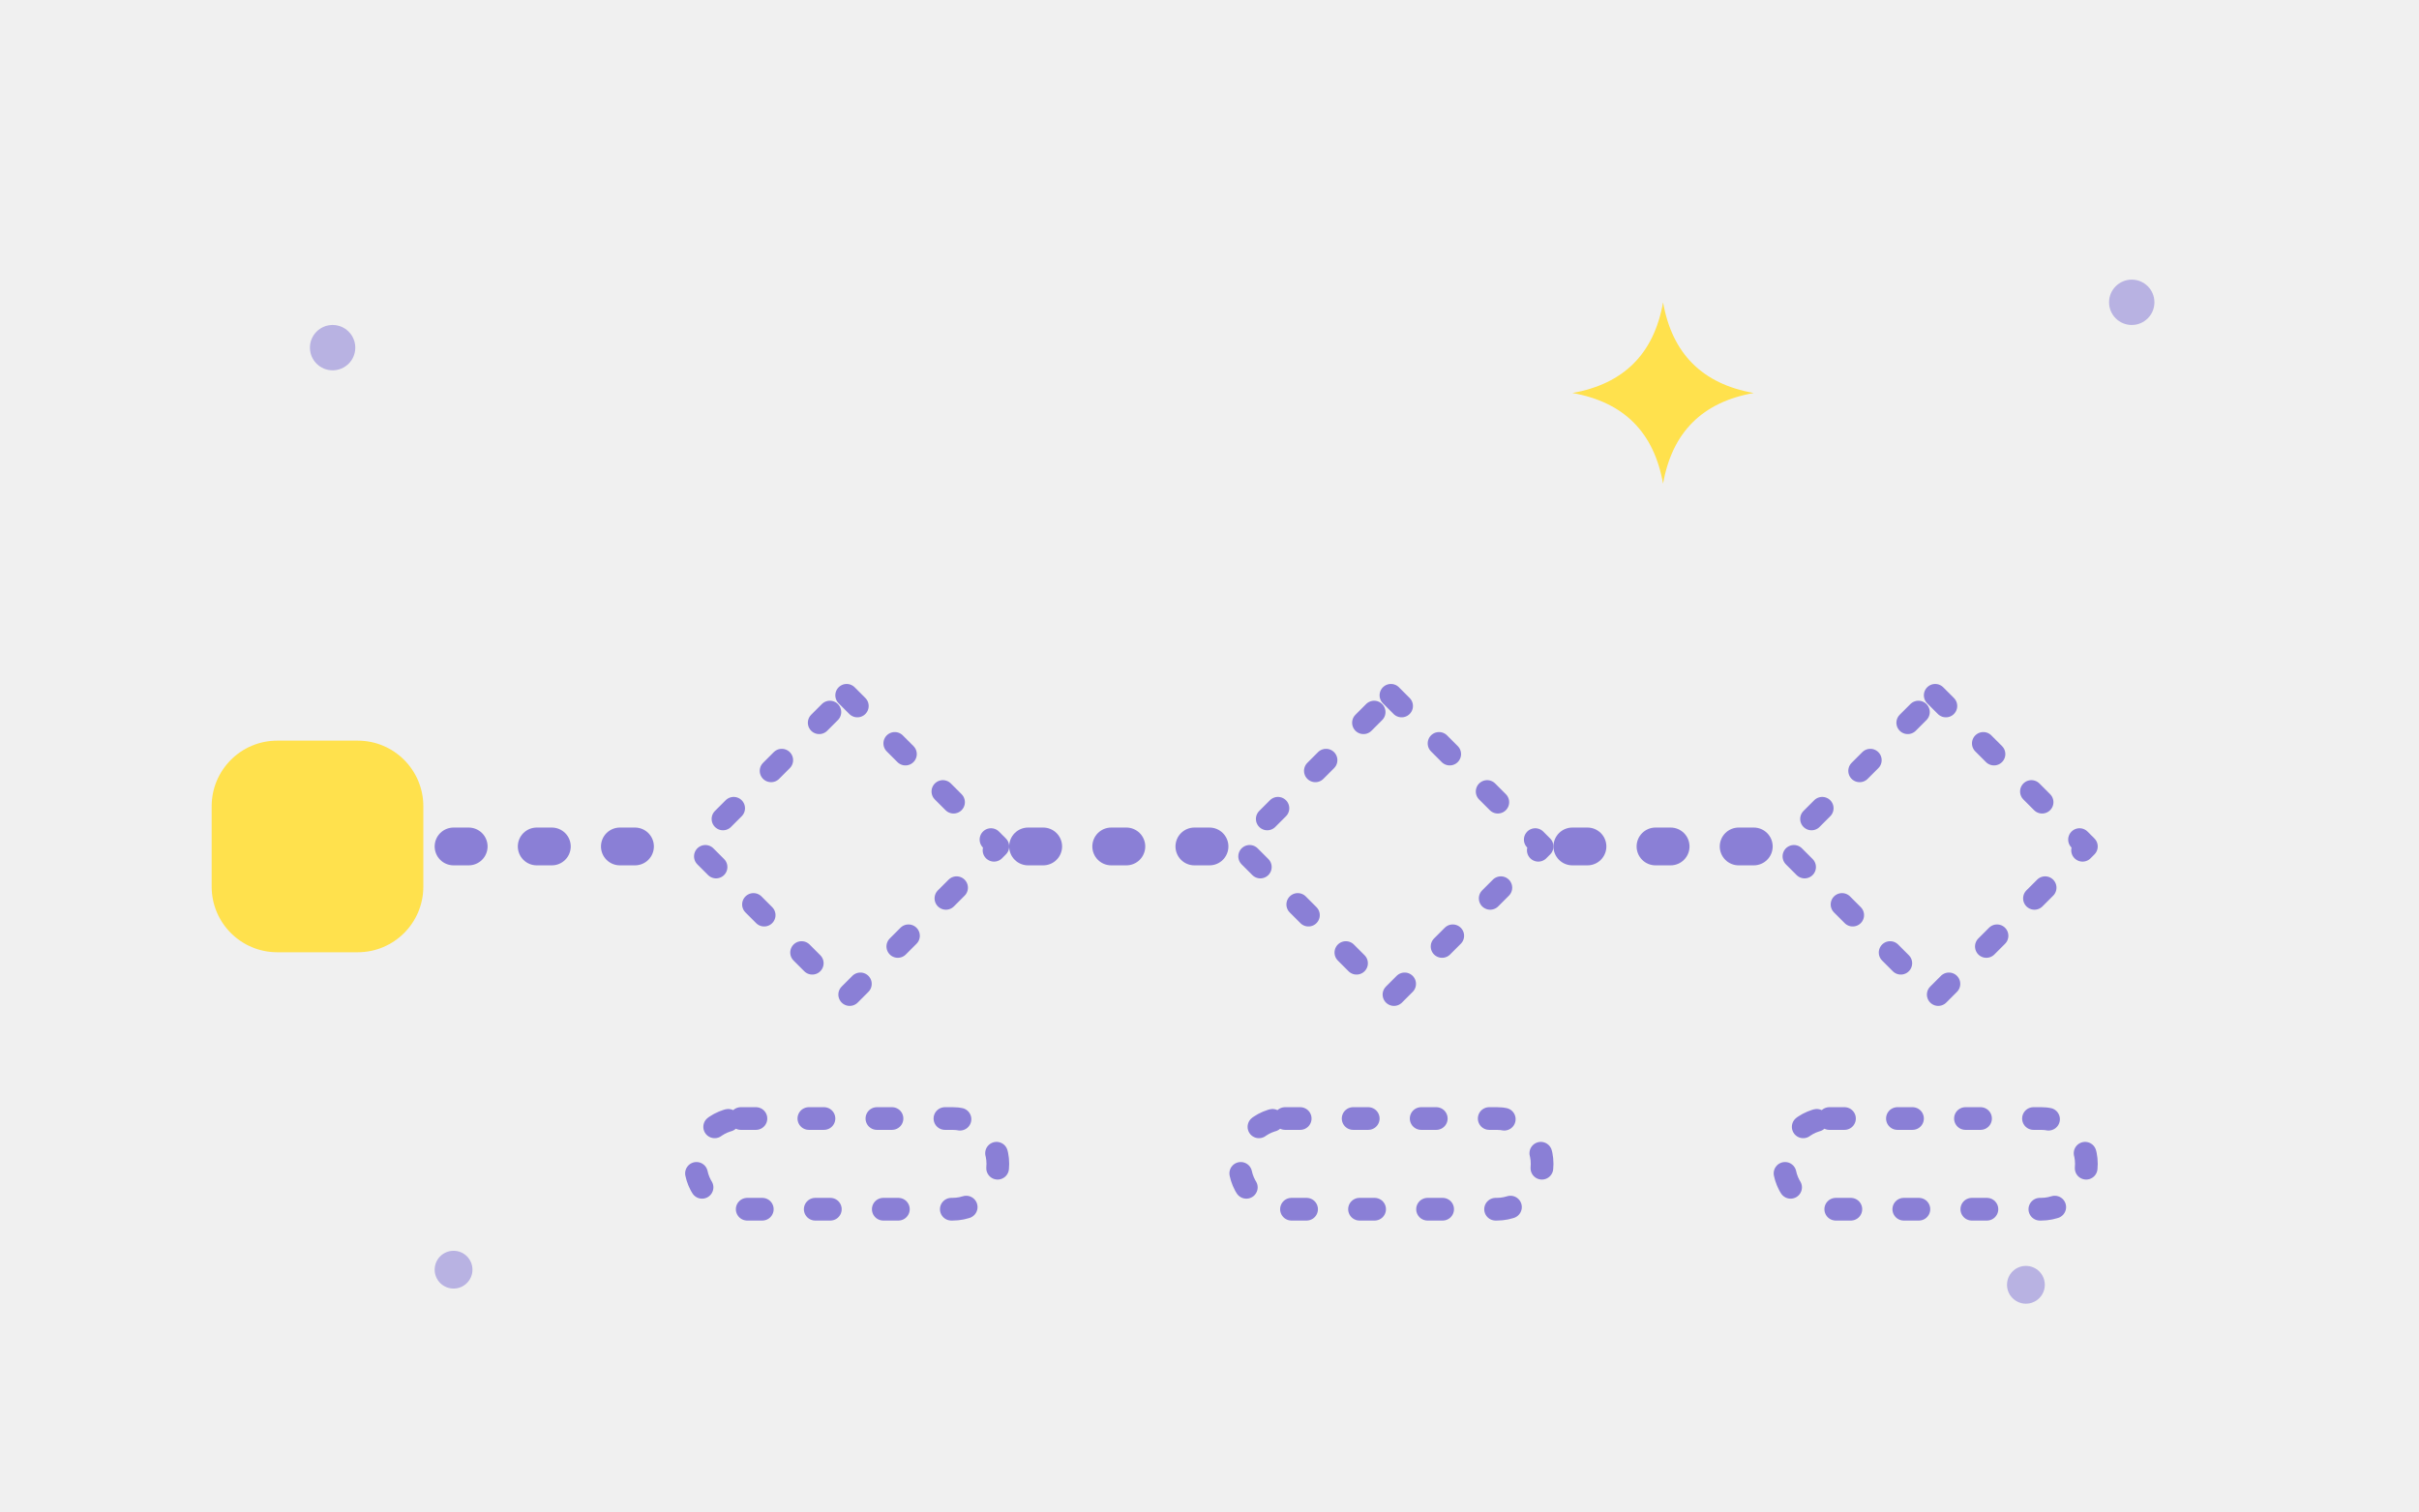
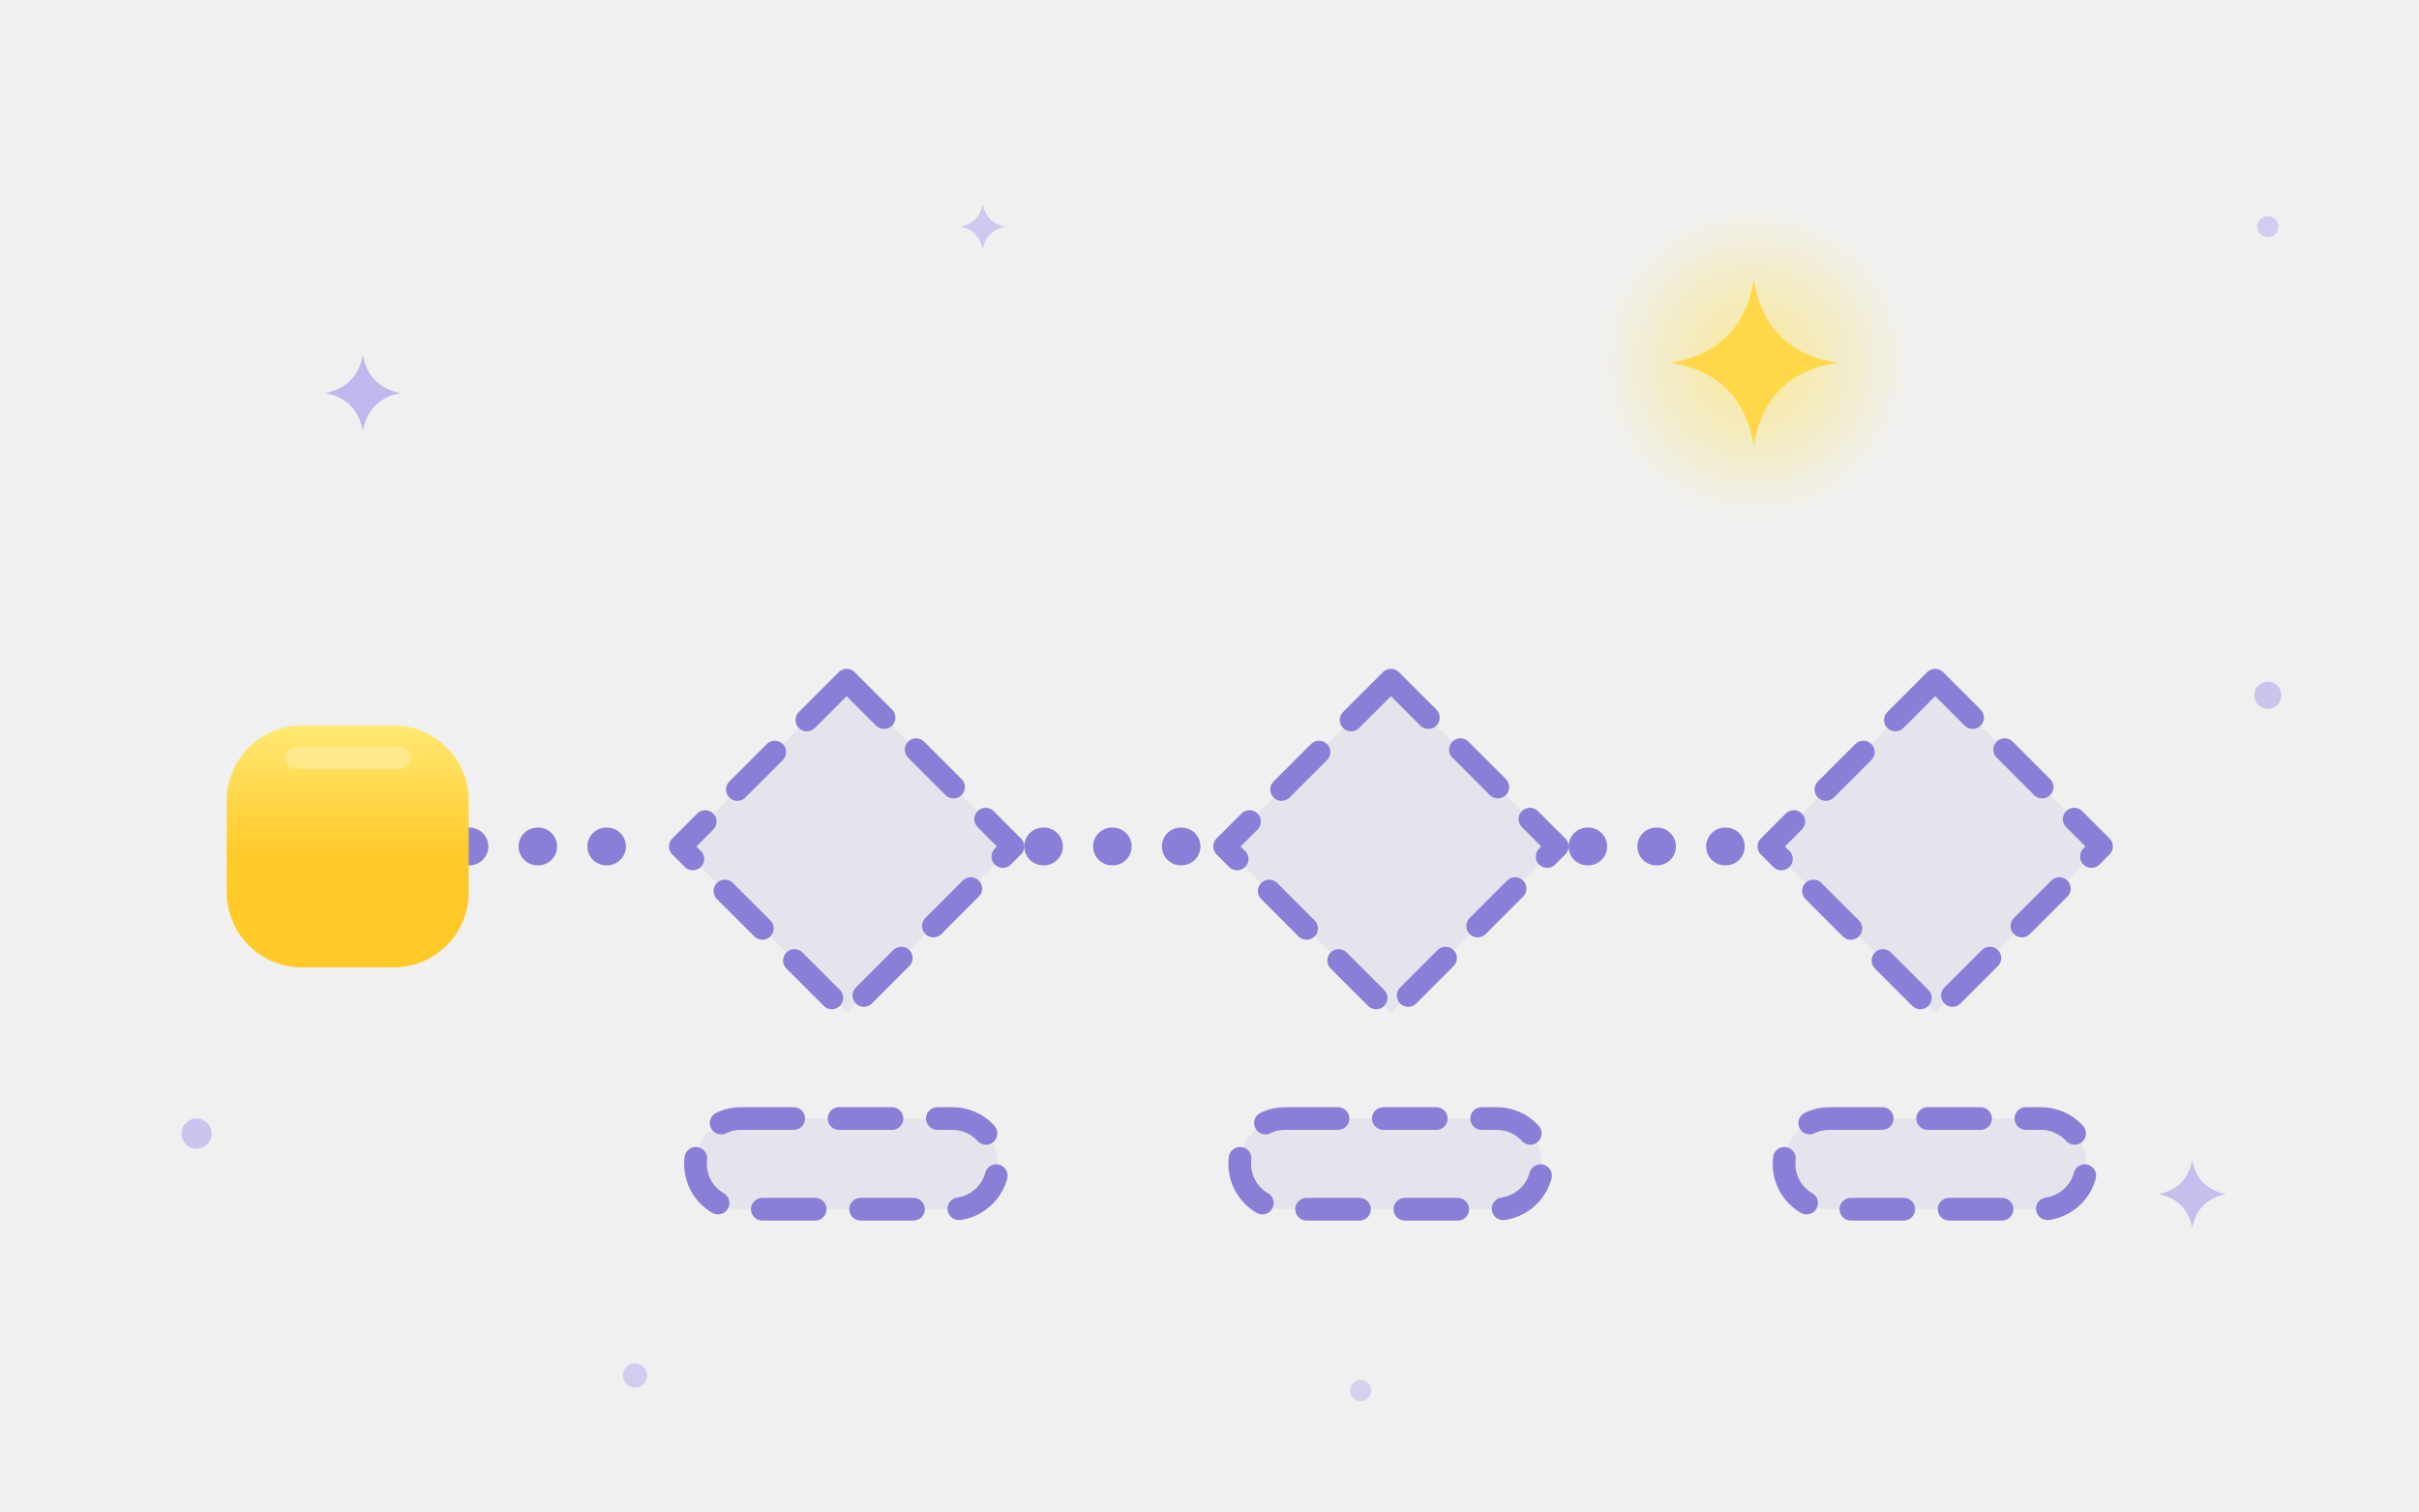
- <svg xmlns="http://www.w3.org/2000/svg" viewBox="0 0 320 200" role="img" aria-label="A timeline with empty milestone markers">
-   <circle cx="44" cy="46" r="3" fill="#8A7FD6" fill-opacity="0.55" />
-   <circle cx="282" cy="40" r="3" fill="#8A7FD6" fill-opacity="0.55" />
-   <circle cx="60" cy="168" r="2.5" fill="#8A7FD6" fill-opacity="0.55" />
-   <circle cx="268" cy="170" r="2.5" fill="#8A7FD6" fill-opacity="0.55" />
-   <path d="M60 112H88M136 112H160M208 112H232" fill="none" stroke="#8A7FD6" stroke-opacity="1" stroke-width="5" stroke-linecap="round" stroke-linejoin="round" stroke-dasharray="2 9" />
-   <rect x="28" y="98" width="28" height="28" rx="8.68" fill="#FFE14D" />
-   <path d="M112 92L132 112L112 132L92 112Z" fill="none" stroke="#8A7FD6" stroke-width="3" stroke-dasharray="2 7" stroke-linecap="round" stroke-linejoin="round" />
-   <path d="M184 92L204 112L184 132L164 112Z" fill="none" stroke="#8A7FD6" stroke-width="3" stroke-dasharray="2 7" stroke-linecap="round" stroke-linejoin="round" />
-   <path d="M256 92L276 112L256 132L236 112Z" fill="none" stroke="#8A7FD6" stroke-width="3" stroke-dasharray="2 7" stroke-linecap="round" stroke-linejoin="round" />
-   <rect x="92" y="148" width="40" height="12" rx="6" fill="none" stroke="#8A7FD6" stroke-width="3" stroke-dasharray="2 7" stroke-linecap="round" />
-   <rect x="164" y="148" width="40" height="12" rx="6" fill="none" stroke="#8A7FD6" stroke-width="3" stroke-dasharray="2 7" stroke-linecap="round" />
-   <rect x="236" y="148" width="40" height="12" rx="6" fill="none" stroke="#8A7FD6" stroke-width="3" stroke-dasharray="2 7" stroke-linecap="round" />
-   <path d="M220 40Q221.8 50.2 232 52Q221.8 53.8 220 64Q218.2 53.8 208 52Q218.2 50.2 220 40Z" fill="#FFE14D" />
+ <svg xmlns="http://www.w3.org/2000/svg" viewBox="0 0 320 200" role="img" aria-label="A timeline with milestones still to be placed">
+   <defs>
+     <linearGradient id="yellow" x1="0" y1="0" x2="0" y2="1">
+       <stop offset="0" stop-color="#FFE873" />
+       <stop offset="0.55" stop-color="#FFC928" />
+     </linearGradient>
+     <radialGradient id="glow">
+       <stop offset="0" stop-color="#FFE14D" stop-opacity="0.55" />
+       <stop offset="1" stop-color="#FFE14D" stop-opacity="0" />
+     </radialGradient>
+   </defs>
+   <g fill="#B3A9EC">
+     <path d="M48 47Q48.8 51.2 53 52Q48.8 52.8 48 57Q47.2 52.8 43 52Q47.2 51.2 48 47Z" opacity="0.8" />
+     <path d="M290 153.5Q290.72 157.28 294.5 158Q290.72 158.72 290 162.5Q289.28 158.72 285.5 158Q289.28 157.28 290 153.5Z" opacity="0.7" />
+     <path d="M130 27Q130.48 29.52 133 30Q130.48 30.48 130 33Q129.52 30.48 127 30Q129.52 29.52 130 27Z" opacity="0.55" />
+     <circle cx="26" cy="150" r="2" opacity="0.6" />
+     <circle cx="300" cy="92" r="1.8" opacity="0.6" />
+     <circle cx="180" cy="184" r="1.4" opacity="0.45" />
+     <circle cx="84" cy="182" r="1.6" opacity="0.5" />
+     <circle cx="300" cy="30" r="1.4" opacity="0.5" />
+   </g>
+   <circle cx="232" cy="48" r="20.9" fill="url(#glow)" />
+   <path d="M232 37Q233.54 46.46 243 48Q233.54 49.54 232 59Q230.46 49.54 221 48Q230.46 46.46 232 37Z" fill="#FFD84A" />
+   <path d="M62 112H86M138 112H158M210 112H230" fill="none" stroke="#8A7FD6" stroke-opacity="1" stroke-width="5" stroke-linecap="round" stroke-linejoin="round" stroke-dasharray="0.1 9" />
+   <rect x="30" y="96" width="32" height="32" rx="9.92" fill="url(#yellow)" />
+   <rect x="37.68" y="98.88" width="16.64" height="2.88" rx="1.44" fill="#FFFFFF" opacity="0.28" />
+   <path d="M112 90L134 112L112 134L90 112Z" fill="#8A7FD6" fill-opacity="0.1" stroke="#8A7FD6" stroke-width="3" stroke-dasharray="7 6" stroke-linecap="round" stroke-linejoin="round" />
+   <path d="M184 90L206 112L184 134L162 112Z" fill="#8A7FD6" fill-opacity="0.1" stroke="#8A7FD6" stroke-width="3" stroke-dasharray="7 6" stroke-linecap="round" stroke-linejoin="round" />
+   <path d="M256 90L278 112L256 134L234 112Z" fill="#8A7FD6" fill-opacity="0.1" stroke="#8A7FD6" stroke-width="3" stroke-dasharray="7 6" stroke-linecap="round" stroke-linejoin="round" />
+   <rect x="92" y="148" width="40" height="12" rx="6" fill="#8A7FD6" fill-opacity="0.1" stroke="#8A7FD6" stroke-width="3" stroke-dasharray="7 6" stroke-linecap="round" />
+   <rect x="164" y="148" width="40" height="12" rx="6" fill="#8A7FD6" fill-opacity="0.1" stroke="#8A7FD6" stroke-width="3" stroke-dasharray="7 6" stroke-linecap="round" />
+   <rect x="236" y="148" width="40" height="12" rx="6" fill="#8A7FD6" fill-opacity="0.1" stroke="#8A7FD6" stroke-width="3" stroke-dasharray="7 6" stroke-linecap="round" />
</svg>
